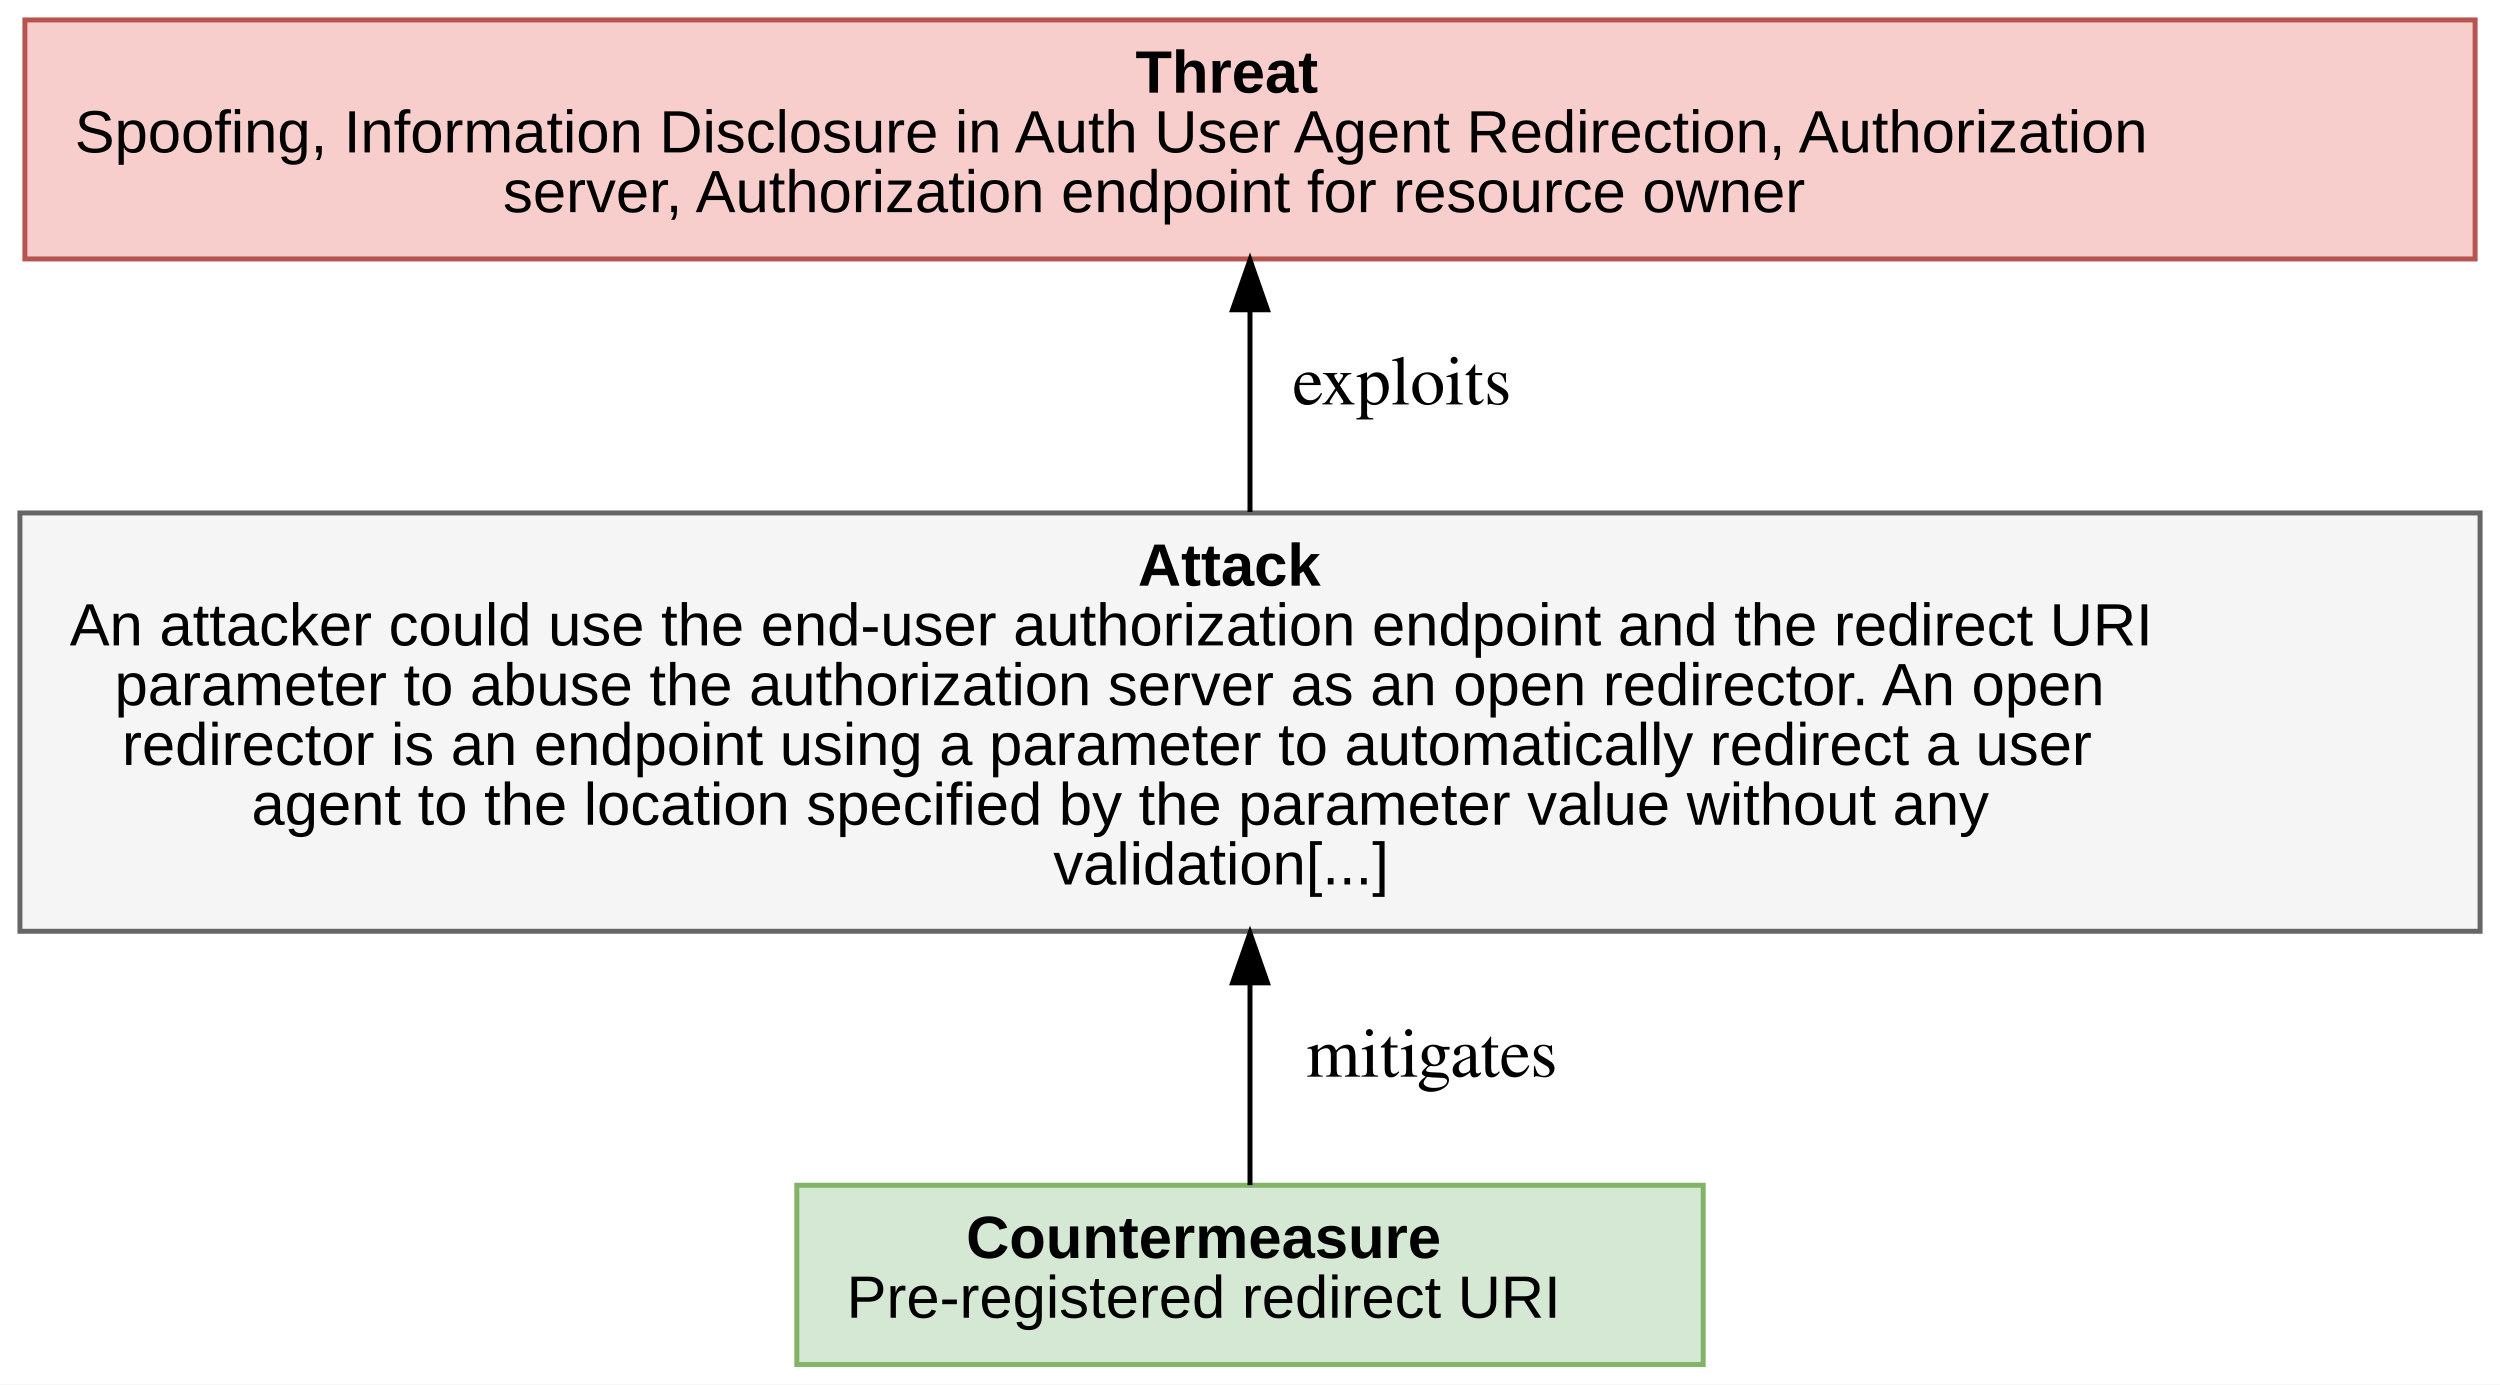
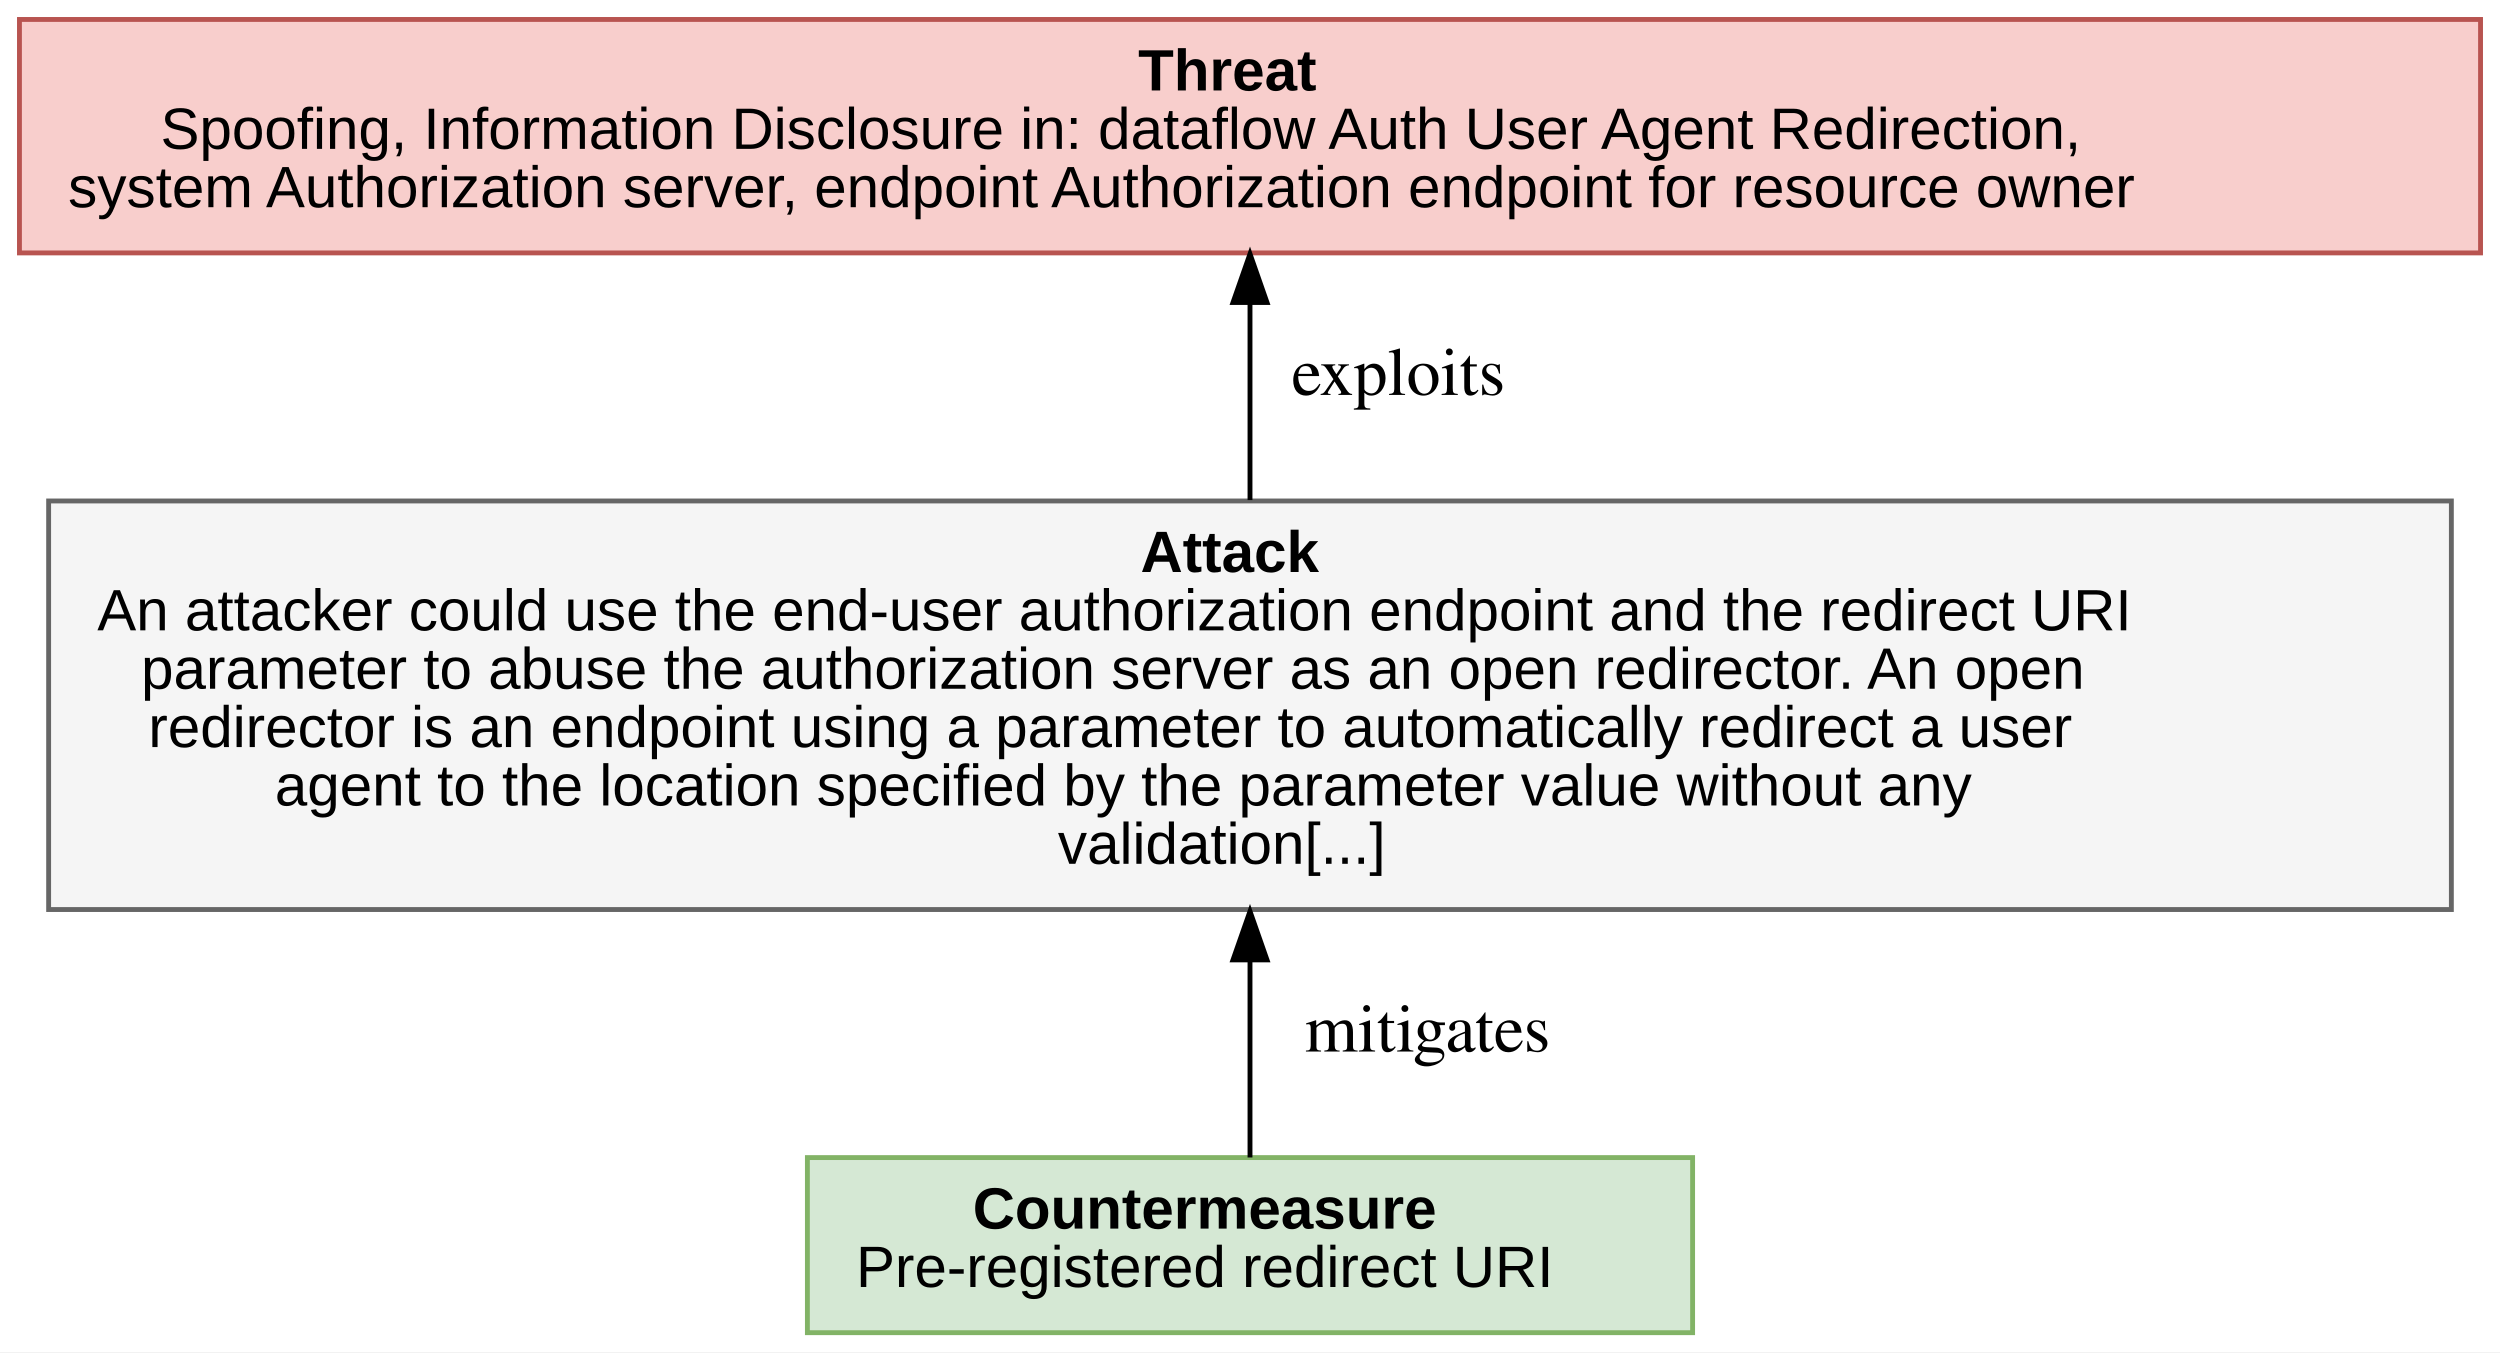
- <svg xmlns="http://www.w3.org/2000/svg" width="502pt" height="278pt" viewBox="0.00 0.00 502.00 278.00">
+ <svg xmlns="http://www.w3.org/2000/svg" width="514pt" height="278pt" viewBox="0.00 0.00 514.00 278.00">
  <g id="graph0" class="graph" transform="scale(1 1) rotate(0) translate(4 274)">
-     <polygon fill="white" stroke="transparent" points="-4,4 -4,-274 498,-274 498,4 -4,4" />
+     <polygon fill="white" stroke="transparent" points="-4,4 -4,-274 510,-274 510,4 -4,4" />
    <g id="node1" class="node">
-       <polygon fill="#f8cecc" stroke="#b85450" points="493,-270 1,-270 1,-222 493,-222 493,-270" />
-       <text text-anchor="start" x="224" y="-255.4" font-family="Arial" font-weight="bold" font-size="12.00">Threat</text>
-       <text text-anchor="start" x="11" y="-243.4" font-family="Arial" font-size="12.00"> Spoofing, Information Disclosure in Auth User Agent Redirection, Authorization</text>
-       <text text-anchor="start" x="97" y="-231.4" font-family="Arial" font-size="12.00">server, Authorization endpoint for resource owner</text>
+       <polygon fill="#f8cecc" stroke="#b85450" points="506,-270 0,-270 0,-222 506,-222 506,-270" />
+       <text text-anchor="start" x="230" y="-255.4" font-family="Arial" font-weight="bold" font-size="12.00">Threat</text>
+       <text text-anchor="start" x="29" y="-243.4" font-family="Arial" font-size="12.00"> Spoofing, Information Disclosure in: dataflow Auth User Agent Redirection,</text>
+       <text text-anchor="start" x="10" y="-231.4" font-family="Arial" font-size="12.00">system Authorization server, endpoint Authorization endpoint for resource owner</text>
    </g>
    <g id="node2" class="node">
-       <polygon fill="#f5f5f5" stroke="#666666" points="494,-171 0,-171 0,-87 494,-87 494,-171" />
-       <text text-anchor="start" x="224.5" y="-156.4" font-family="Arial" font-weight="bold" font-size="12.00">Attack</text>
-       <text text-anchor="start" x="10" y="-144.4" font-family="Arial" font-size="12.00">An attacker could use the end-user authorization endpoint and the redirect URI</text>
-       <text text-anchor="start" x="19" y="-132.4" font-family="Arial" font-size="12.00">parameter to abuse the authorization server as an open redirector. An open</text>
-       <text text-anchor="start" x="20.5" y="-120.4" font-family="Arial" font-size="12.00">redirector is an endpoint using a parameter to automatically redirect a user</text>
-       <text text-anchor="start" x="46.5" y="-108.4" font-family="Arial" font-size="12.00">agent to the location specified by the parameter value without any</text>
-       <text text-anchor="start" x="207.5" y="-96.4" font-family="Arial" font-size="12.00">validation[...]</text>
+       <polygon fill="#f5f5f5" stroke="#666666" points="500,-171 6,-171 6,-87 500,-87 500,-171" />
+       <text text-anchor="start" x="230.5" y="-156.4" font-family="Arial" font-weight="bold" font-size="12.00">Attack</text>
+       <text text-anchor="start" x="16" y="-144.4" font-family="Arial" font-size="12.00">An attacker could use the end-user authorization endpoint and the redirect URI</text>
+       <text text-anchor="start" x="25" y="-132.4" font-family="Arial" font-size="12.00">parameter to abuse the authorization server as an open redirector. An open</text>
+       <text text-anchor="start" x="26.5" y="-120.4" font-family="Arial" font-size="12.00">redirector is an endpoint using a parameter to automatically redirect a user</text>
+       <text text-anchor="start" x="52.5" y="-108.4" font-family="Arial" font-size="12.00">agent to the location specified by the parameter value without any</text>
+       <text text-anchor="start" x="213.5" y="-96.4" font-family="Arial" font-size="12.00">validation[...]</text>
    </g>
    <g id="edge1" class="edge">
-       <path fill="none" stroke="black" d="M247,-171.19C247,-184.49 247,-199.05 247,-211.7" />
-       <polygon fill="black" stroke="black" points="243.5,-211.8 247,-221.8 250.5,-211.8 243.5,-211.8" />
-       <text text-anchor="middle" x="277.5" y="-192.8" font-family="Times,serif" font-size="14.00"> exploits</text>
+       <path fill="none" stroke="black" d="M253,-171.19C253,-184.49 253,-199.05 253,-211.7" />
+       <polygon fill="black" stroke="black" points="249.5,-211.8 253,-221.8 256.5,-211.8 249.5,-211.8" />
+       <text text-anchor="middle" x="283.5" y="-192.8" font-family="Times,serif" font-size="14.00"> exploits</text>
    </g>
    <g id="node3" class="node">
-       <polygon fill="#d5e8d4" stroke="#82b366" points="338,-36 156,-36 156,0 338,0 338,-36" />
-       <text text-anchor="start" x="190" y="-21.4" font-family="Arial" font-weight="bold" font-size="12.00">Countermeasure</text>
-       <text text-anchor="start" x="166" y="-9.4" font-family="Arial" font-size="12.00"> Pre-registered redirect URI</text>
+       <polygon fill="#d5e8d4" stroke="#82b366" points="344,-36 162,-36 162,0 344,0 344,-36" />
+       <text text-anchor="start" x="196" y="-21.4" font-family="Arial" font-weight="bold" font-size="12.00">Countermeasure</text>
+       <text text-anchor="start" x="172" y="-9.4" font-family="Arial" font-size="12.00"> Pre-registered redirect URI</text>
    </g>
    <g id="edge2" class="edge">
-       <path fill="none" stroke="black" d="M247,-36.03C247,-47.03 247,-61.96 247,-76.6" />
-       <polygon fill="black" stroke="black" points="243.5,-76.64 247,-86.64 250.5,-76.64 243.5,-76.64" />
-       <text text-anchor="middle" x="283.5" y="-57.8" font-family="Times,serif" font-size="14.00"> mitigates</text>
+       <path fill="none" stroke="black" d="M253,-36.03C253,-47.03 253,-61.96 253,-76.6" />
+       <polygon fill="black" stroke="black" points="249.5,-76.64 253,-86.64 256.5,-76.64 249.5,-76.64" />
+       <text text-anchor="middle" x="289.5" y="-57.8" font-family="Times,serif" font-size="14.00"> mitigates</text>
    </g>
  </g>
</svg>
